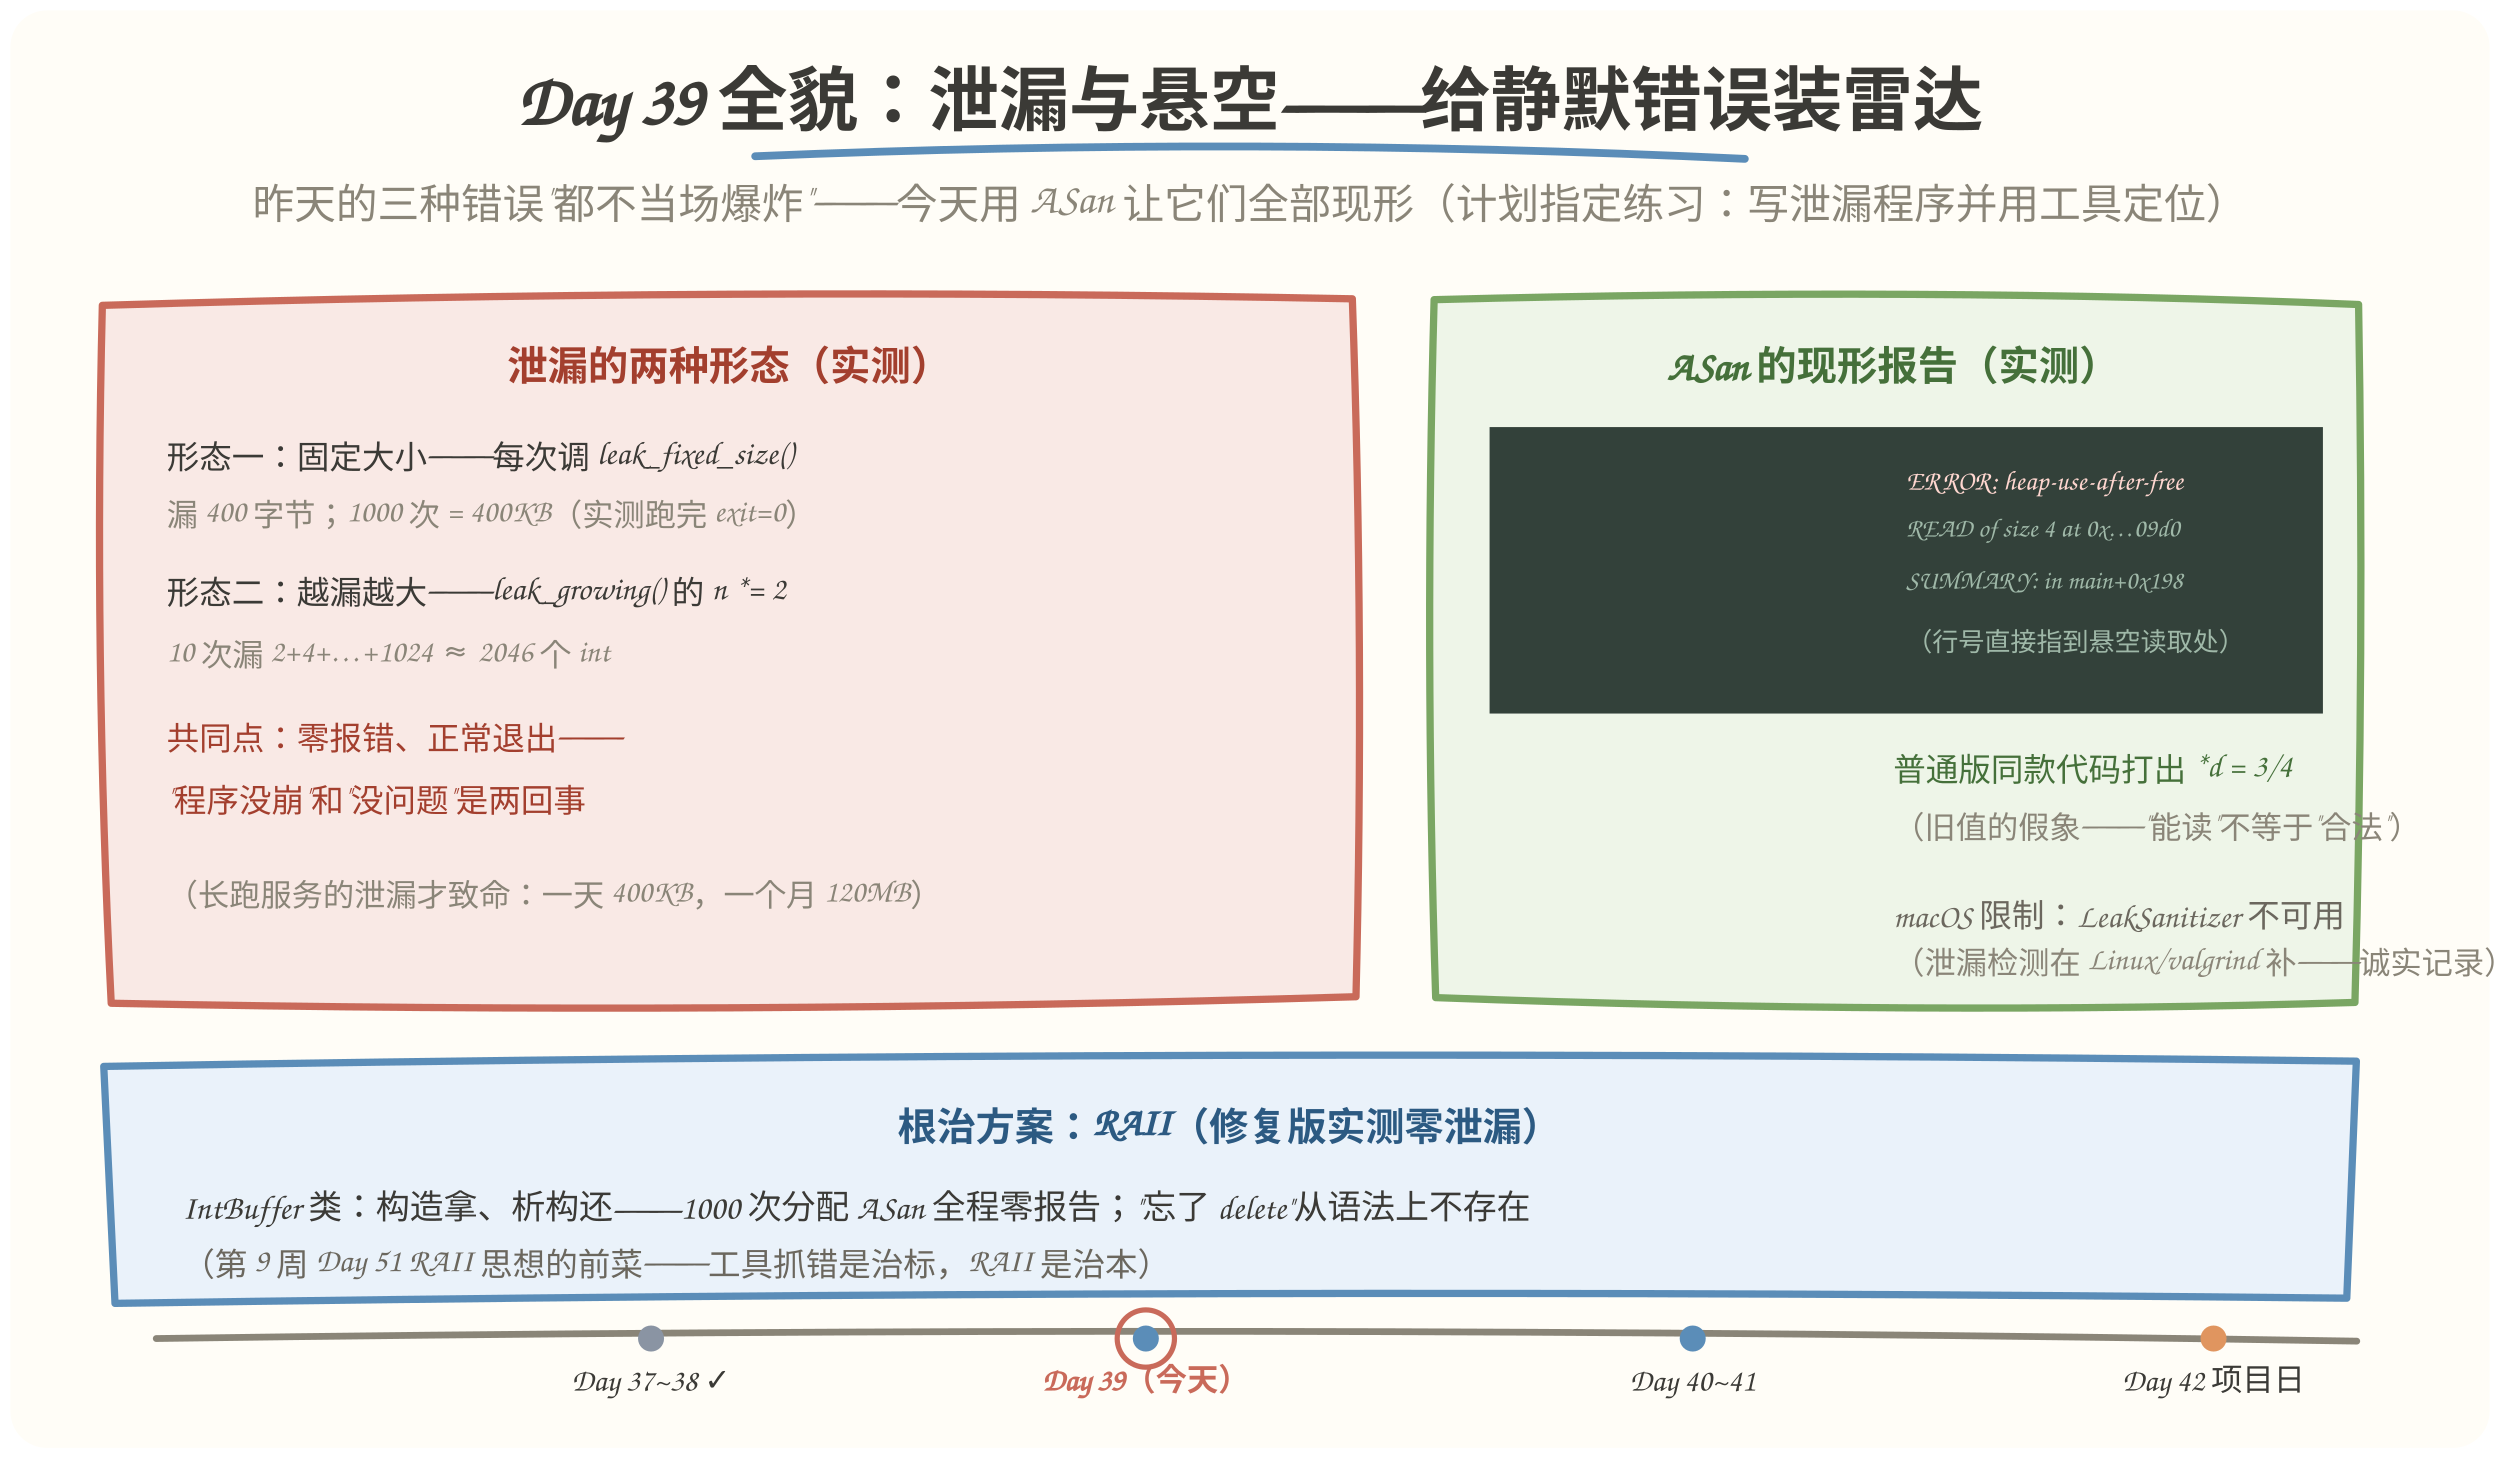
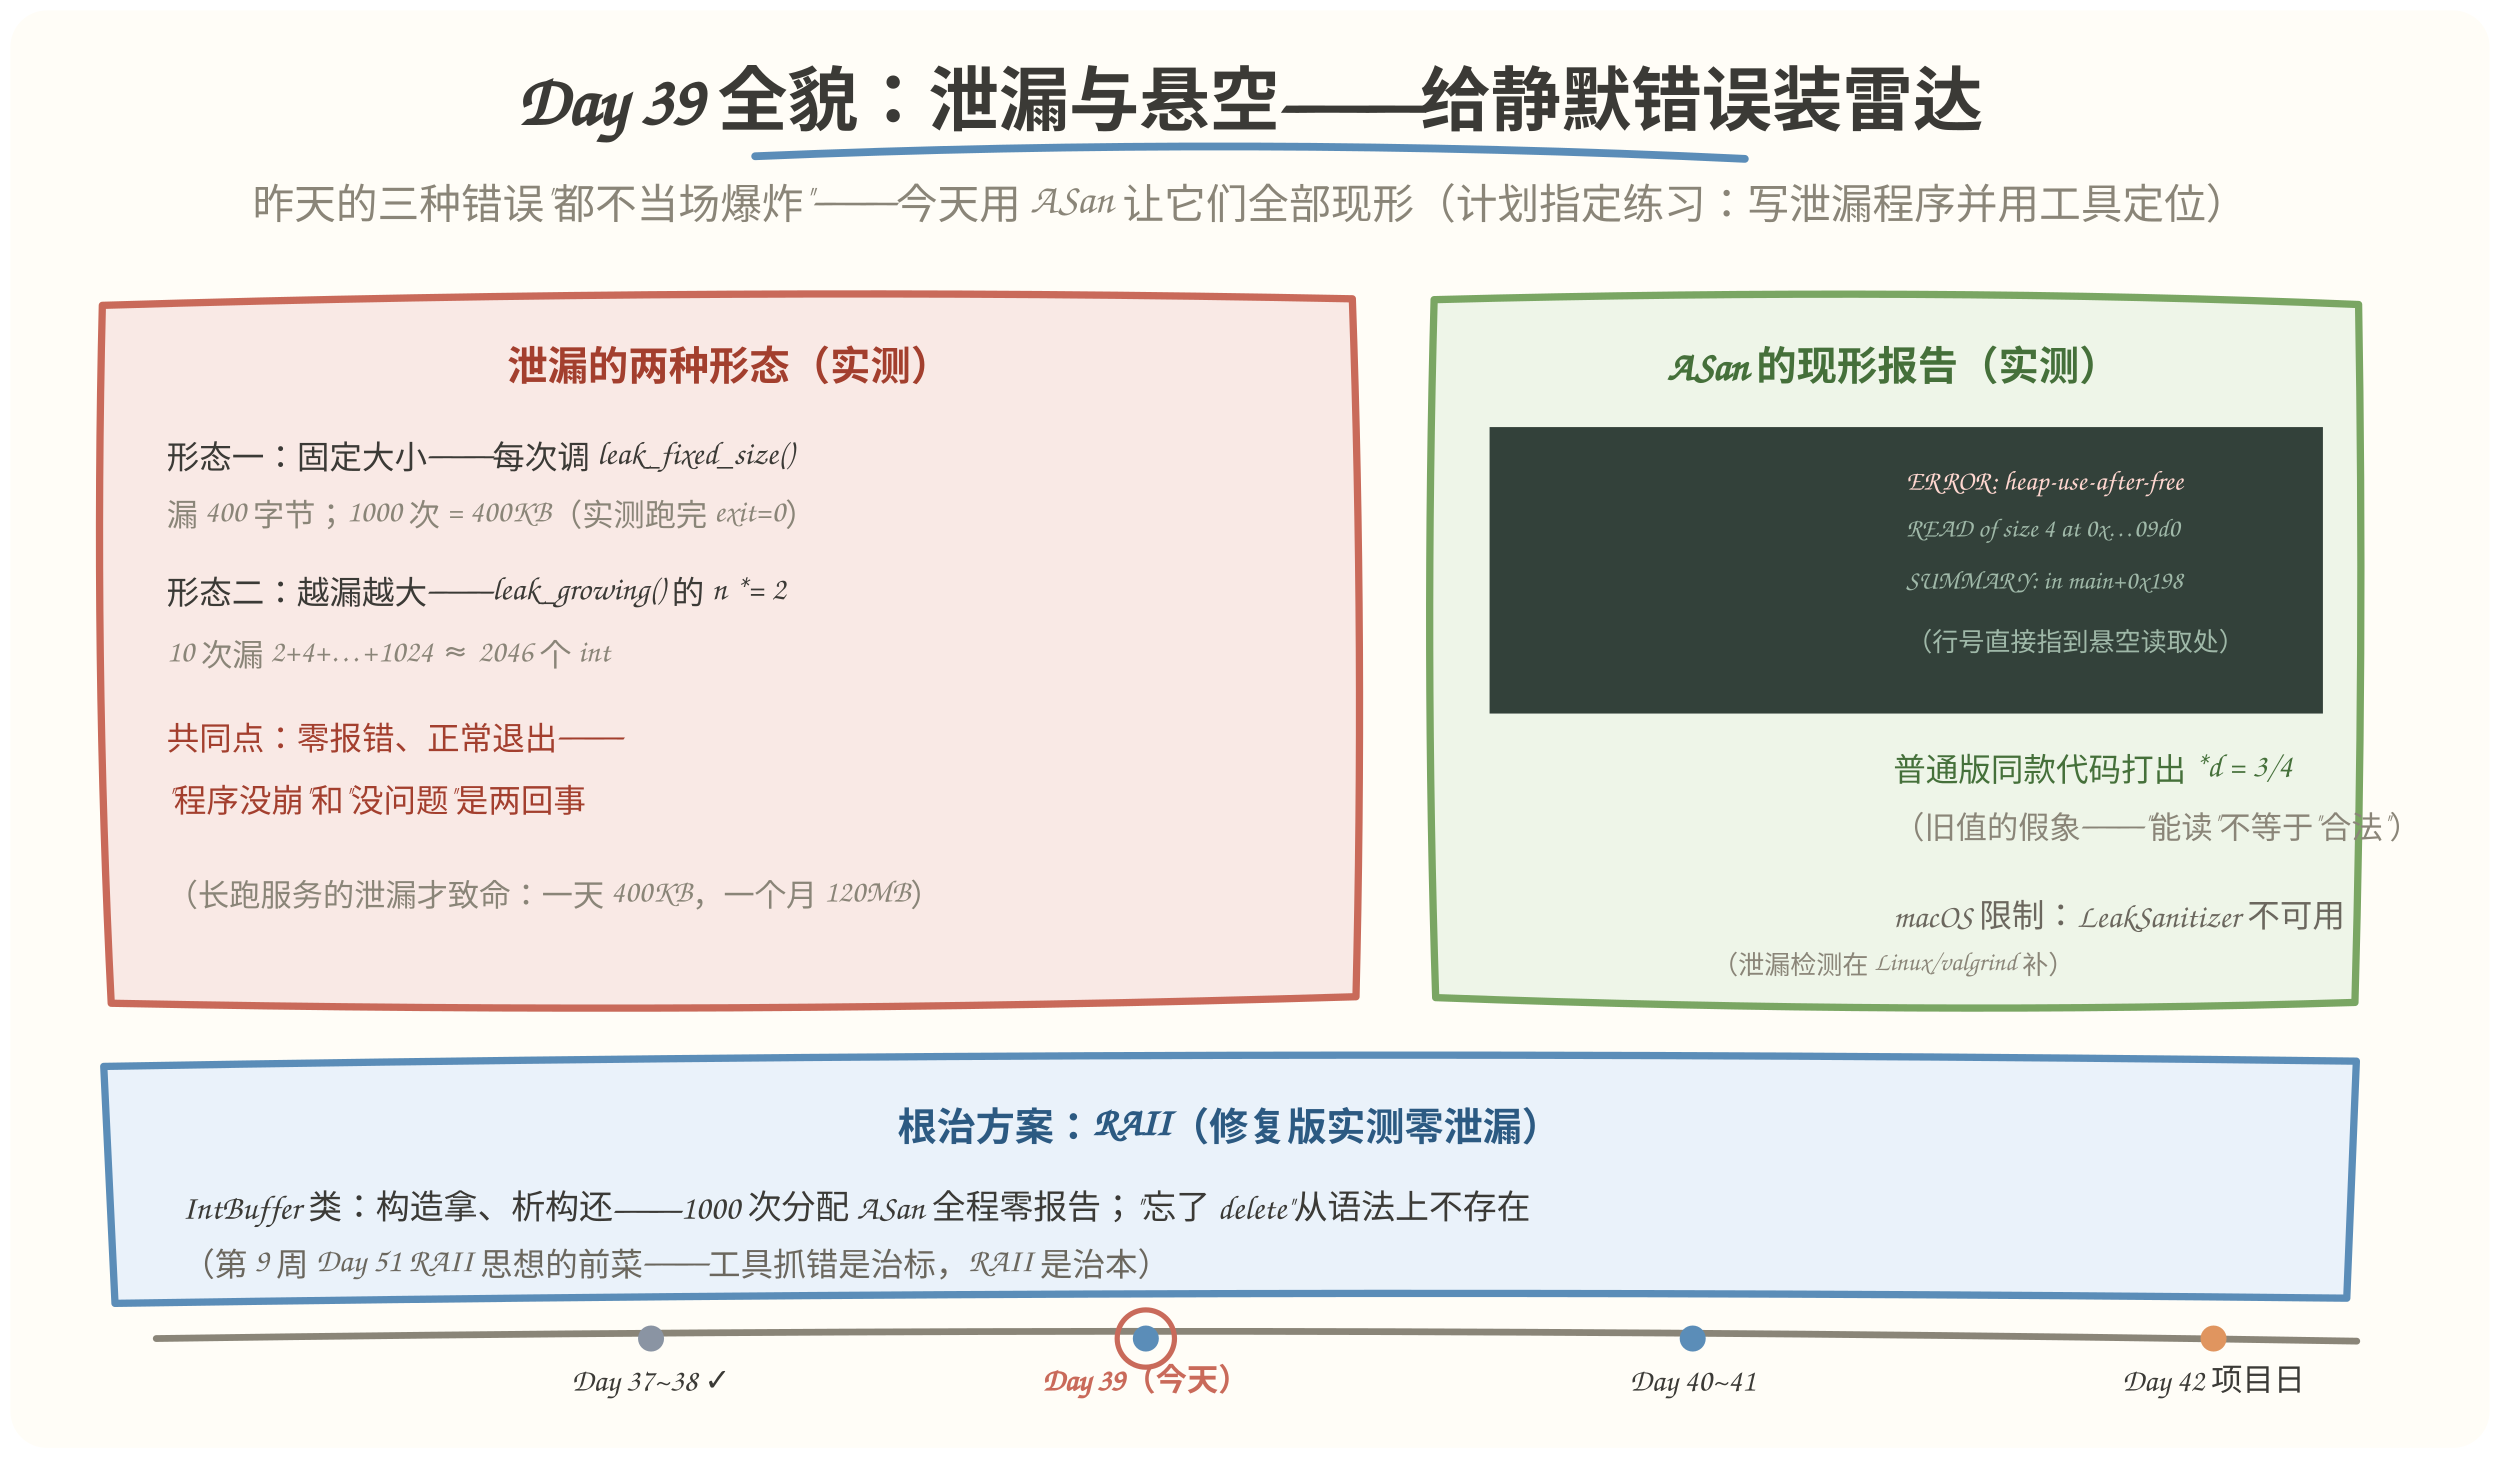
<svg xmlns="http://www.w3.org/2000/svg" viewBox="0 0 960 560" font-family="'Kaiti SC','KaiTi','Comic Sans MS',cursive">
  <rect x="4" y="4" width="952" height="552" rx="14" fill="#fffdf7" />
  <g stroke-linecap="round" stroke-linejoin="round">
    <text x="480" y="48" text-anchor="middle" font-size="27" font-weight="bold" fill="#3b3a36">Day 39 全貌：泄漏与悬空——给静默错误装雷达</text>
    <path d="M 290,60 Q 480,52 670,61" fill="none" stroke="#5b8db8" stroke-width="3" />
    <text x="480" y="84" text-anchor="middle" font-size="16" fill="#8a8578">昨天的三种错误"都不当场爆炸"——今天用 ASan 让它们全部现形（计划指定练习：写泄漏程序并用工具定位）</text>
    <path d="M 40,116 Q 280,110 520,116 Q 524,250 520,384 Q 280,390 42,384 Q 36,250 40,116 Z" fill="#f9e9e5" stroke="#c96a5a" stroke-width="2.8" transform="rotate(-0.3 280 250)" />
    <text x="280" y="146" text-anchor="middle" font-size="15.5" font-weight="bold" fill="#a33f2e">泄漏的两种形态（实测）</text>
    <text x="64" y="180" font-size="12.5" fill="#3b3a36">形态一：固定大小——每次调 leak_fixed_size()</text>
    <text x="64" y="202" font-size="12" fill="#8a8578">　漏 400 字节；1000 次 = 400KB（实测跑完 exit=0）</text>
    <text x="64" y="232" font-size="12.5" fill="#3b3a36">形态二：越漏越大——leak_growing() 的 n *= 2</text>
    <text x="64" y="254" font-size="12" fill="#8a8578">　10 次漏 2+4+…+1024 ≈ 2046 个 int</text>
    <text x="64" y="288" font-size="12.5" fill="#a33f2e">共同点：零报错、正常退出——</text>
    <text x="64" y="310" font-size="12.5" fill="#a33f2e">　"程序没崩"和"没问题"是两回事</text>
    <text x="64" y="348" font-size="12" fill="#8a8578">（长跑服务的泄漏才致命：一天 400KB，一个月 120MB）</text>
    <path d="M 550,116 Q 740,110 905,116 Q 908,250 905,384 Q 740,390 552,384 Q 547,250 550,116 Z" fill="#eef5e8" stroke="#7aa663" stroke-width="2.8" transform="rotate(0.3 727 250)" />
    <text x="727" y="146" text-anchor="middle" font-size="15.5" font-weight="bold" fill="#45703a">ASan 的现形报告（实测）</text>
    <rect x="572" y="164" width="320" height="110" fill="#33413a" />
    <text x="732" y="188" font-size="10.5" fill="#ffd7d0">ERROR: heap-use-after-free</text>
    <text x="732" y="206" font-size="10" fill="#9fb8a8">READ of size 4 at 0x…09d0</text>
    <text x="732" y="226" font-size="10" fill="#9fb8a8">SUMMARY: in main+0x198</text>
    <text x="732" y="250" font-size="10" fill="#9fb8a8">（行号直接指到悬空读取处）</text>
    <text x="727" y="300" font-size="12.5" fill="#45703a">普通版同款代码打出 *d = 3/4</text>
    <text x="727" y="322" font-size="12" fill="#8a8578">（旧值的假象——"能读"不等于"合法"）</text>
    <text x="727" y="356" font-size="12.5" fill="#6b675e">macOS 限制：LeakSanitizer 不可用</text>
-     <text x="727" y="374" font-size="12" fill="#8a8578">（泄漏检测在 Linux/valgrind 补——诚实记录）</text>
+     <text x="727" y="374" text-anchor="middle" font-size="10" fill="#8a8578">（泄漏检测在 Linux/valgrind 补）</text>
    <path d="M 40,408 Q 470,402 905,409 L 901,500 Q 470,494 44,499 Z" fill="#eaf2fa" stroke="#5b8db8" stroke-width="2.8" transform="rotate(-0.2 472 454)" />
    <text x="472" y="438" text-anchor="middle" font-size="15" font-weight="bold" fill="#2c5a82">根治方案：RAII（修复版实测零泄漏）</text>
    <text x="70" y="468" font-size="13" fill="#3b3a36">IntBuffer 类：构造拿、析构还——1000 次分配 ASan 全程零报告；"忘了 delete"从语法上不存在</text>
    <text x="70" y="490" font-size="12.5" fill="#6b675e">（第 9 周 Day 51 RAII 思想的前菜——工具抓错是治标，RAII 是治本）</text>
    <path d="M 60,514 Q 480,508 905,515" fill="none" stroke="#8a8578" stroke-width="2.6" />
    <circle cx="250" cy="514" r="5" fill="#8a94a3" />
    <text x="250" y="534" text-anchor="middle" font-size="12" fill="#3b3a36">Day 37~38 ✓</text>
    <circle cx="440" cy="514" r="11" fill="none" stroke="#c96a5a" stroke-width="2" />
    <circle cx="440" cy="514" r="5" fill="#5b8db8" />
    <text x="440" y="534" text-anchor="middle" font-size="12" font-weight="bold" fill="#c96a5a">Day 39（今天）</text>
    <circle cx="650" cy="514" r="5" fill="#5b8db8" />
    <text x="650" y="534" text-anchor="middle" font-size="12" fill="#3b3a36">Day 40~41</text>
    <circle cx="850" cy="514" r="5" fill="#e0955f" />
    <text x="850" y="534" text-anchor="middle" font-size="12" fill="#3b3a36">Day 42 项目日</text>
  </g>
</svg>
